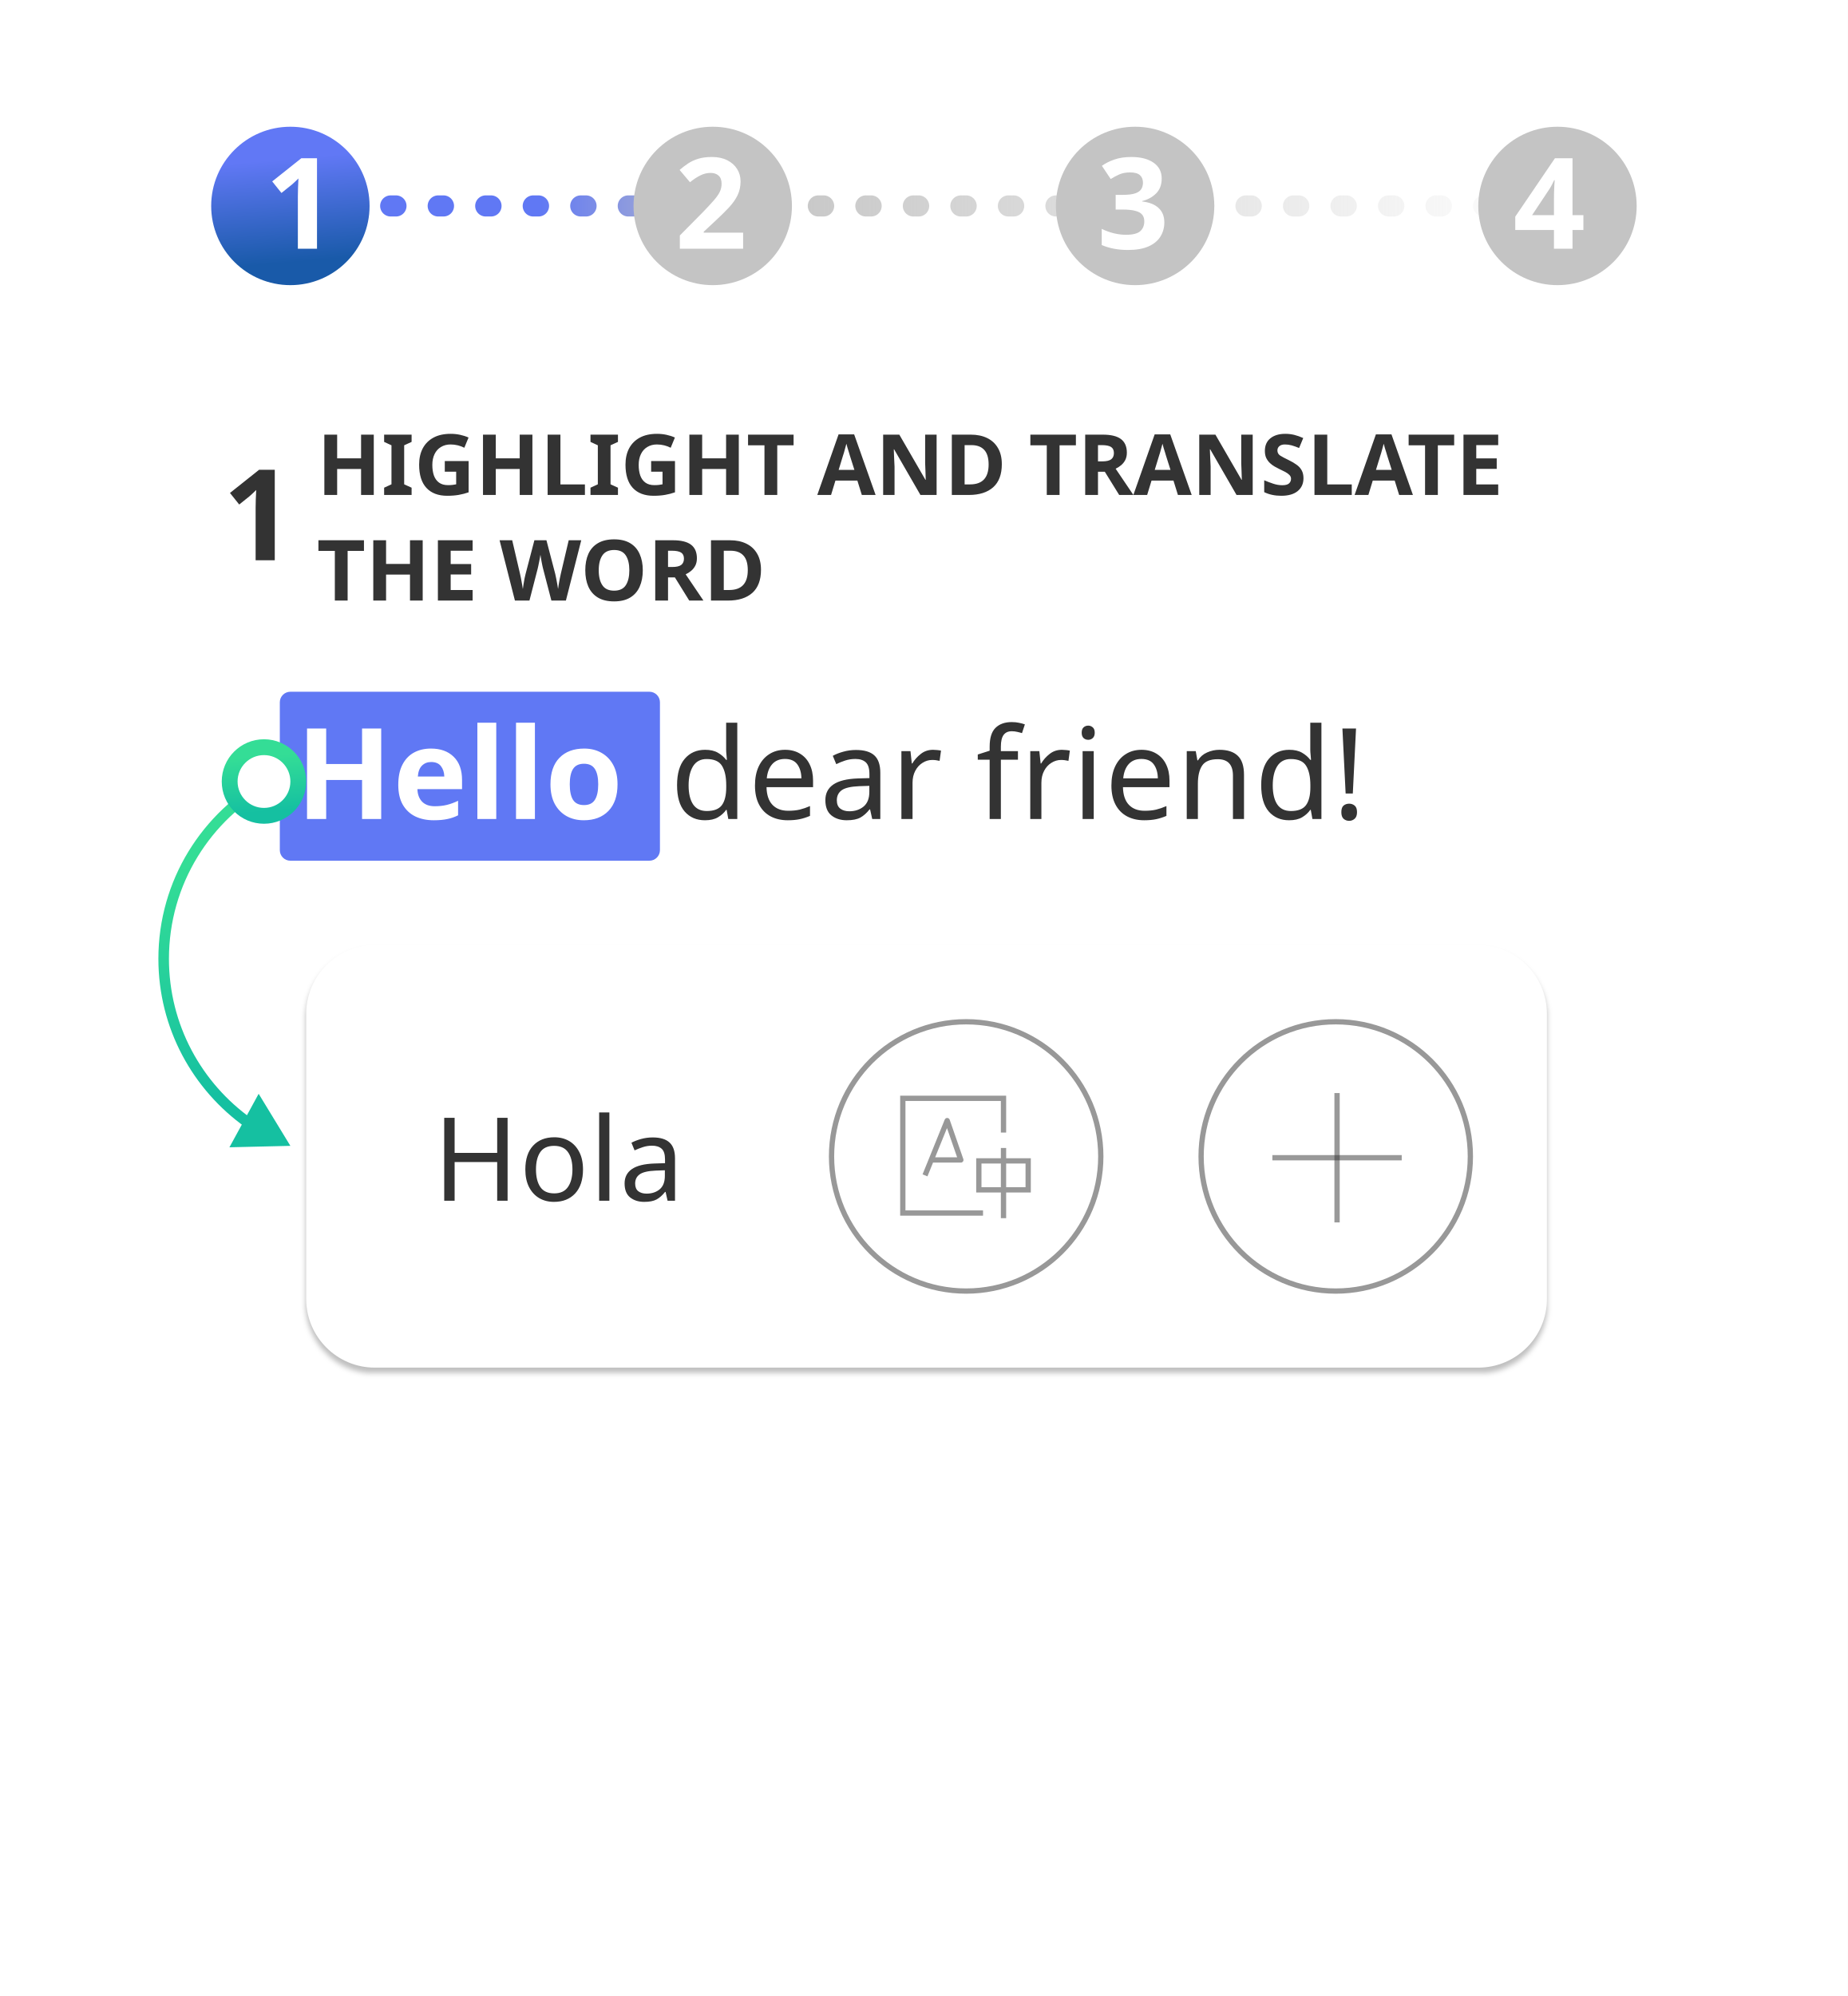
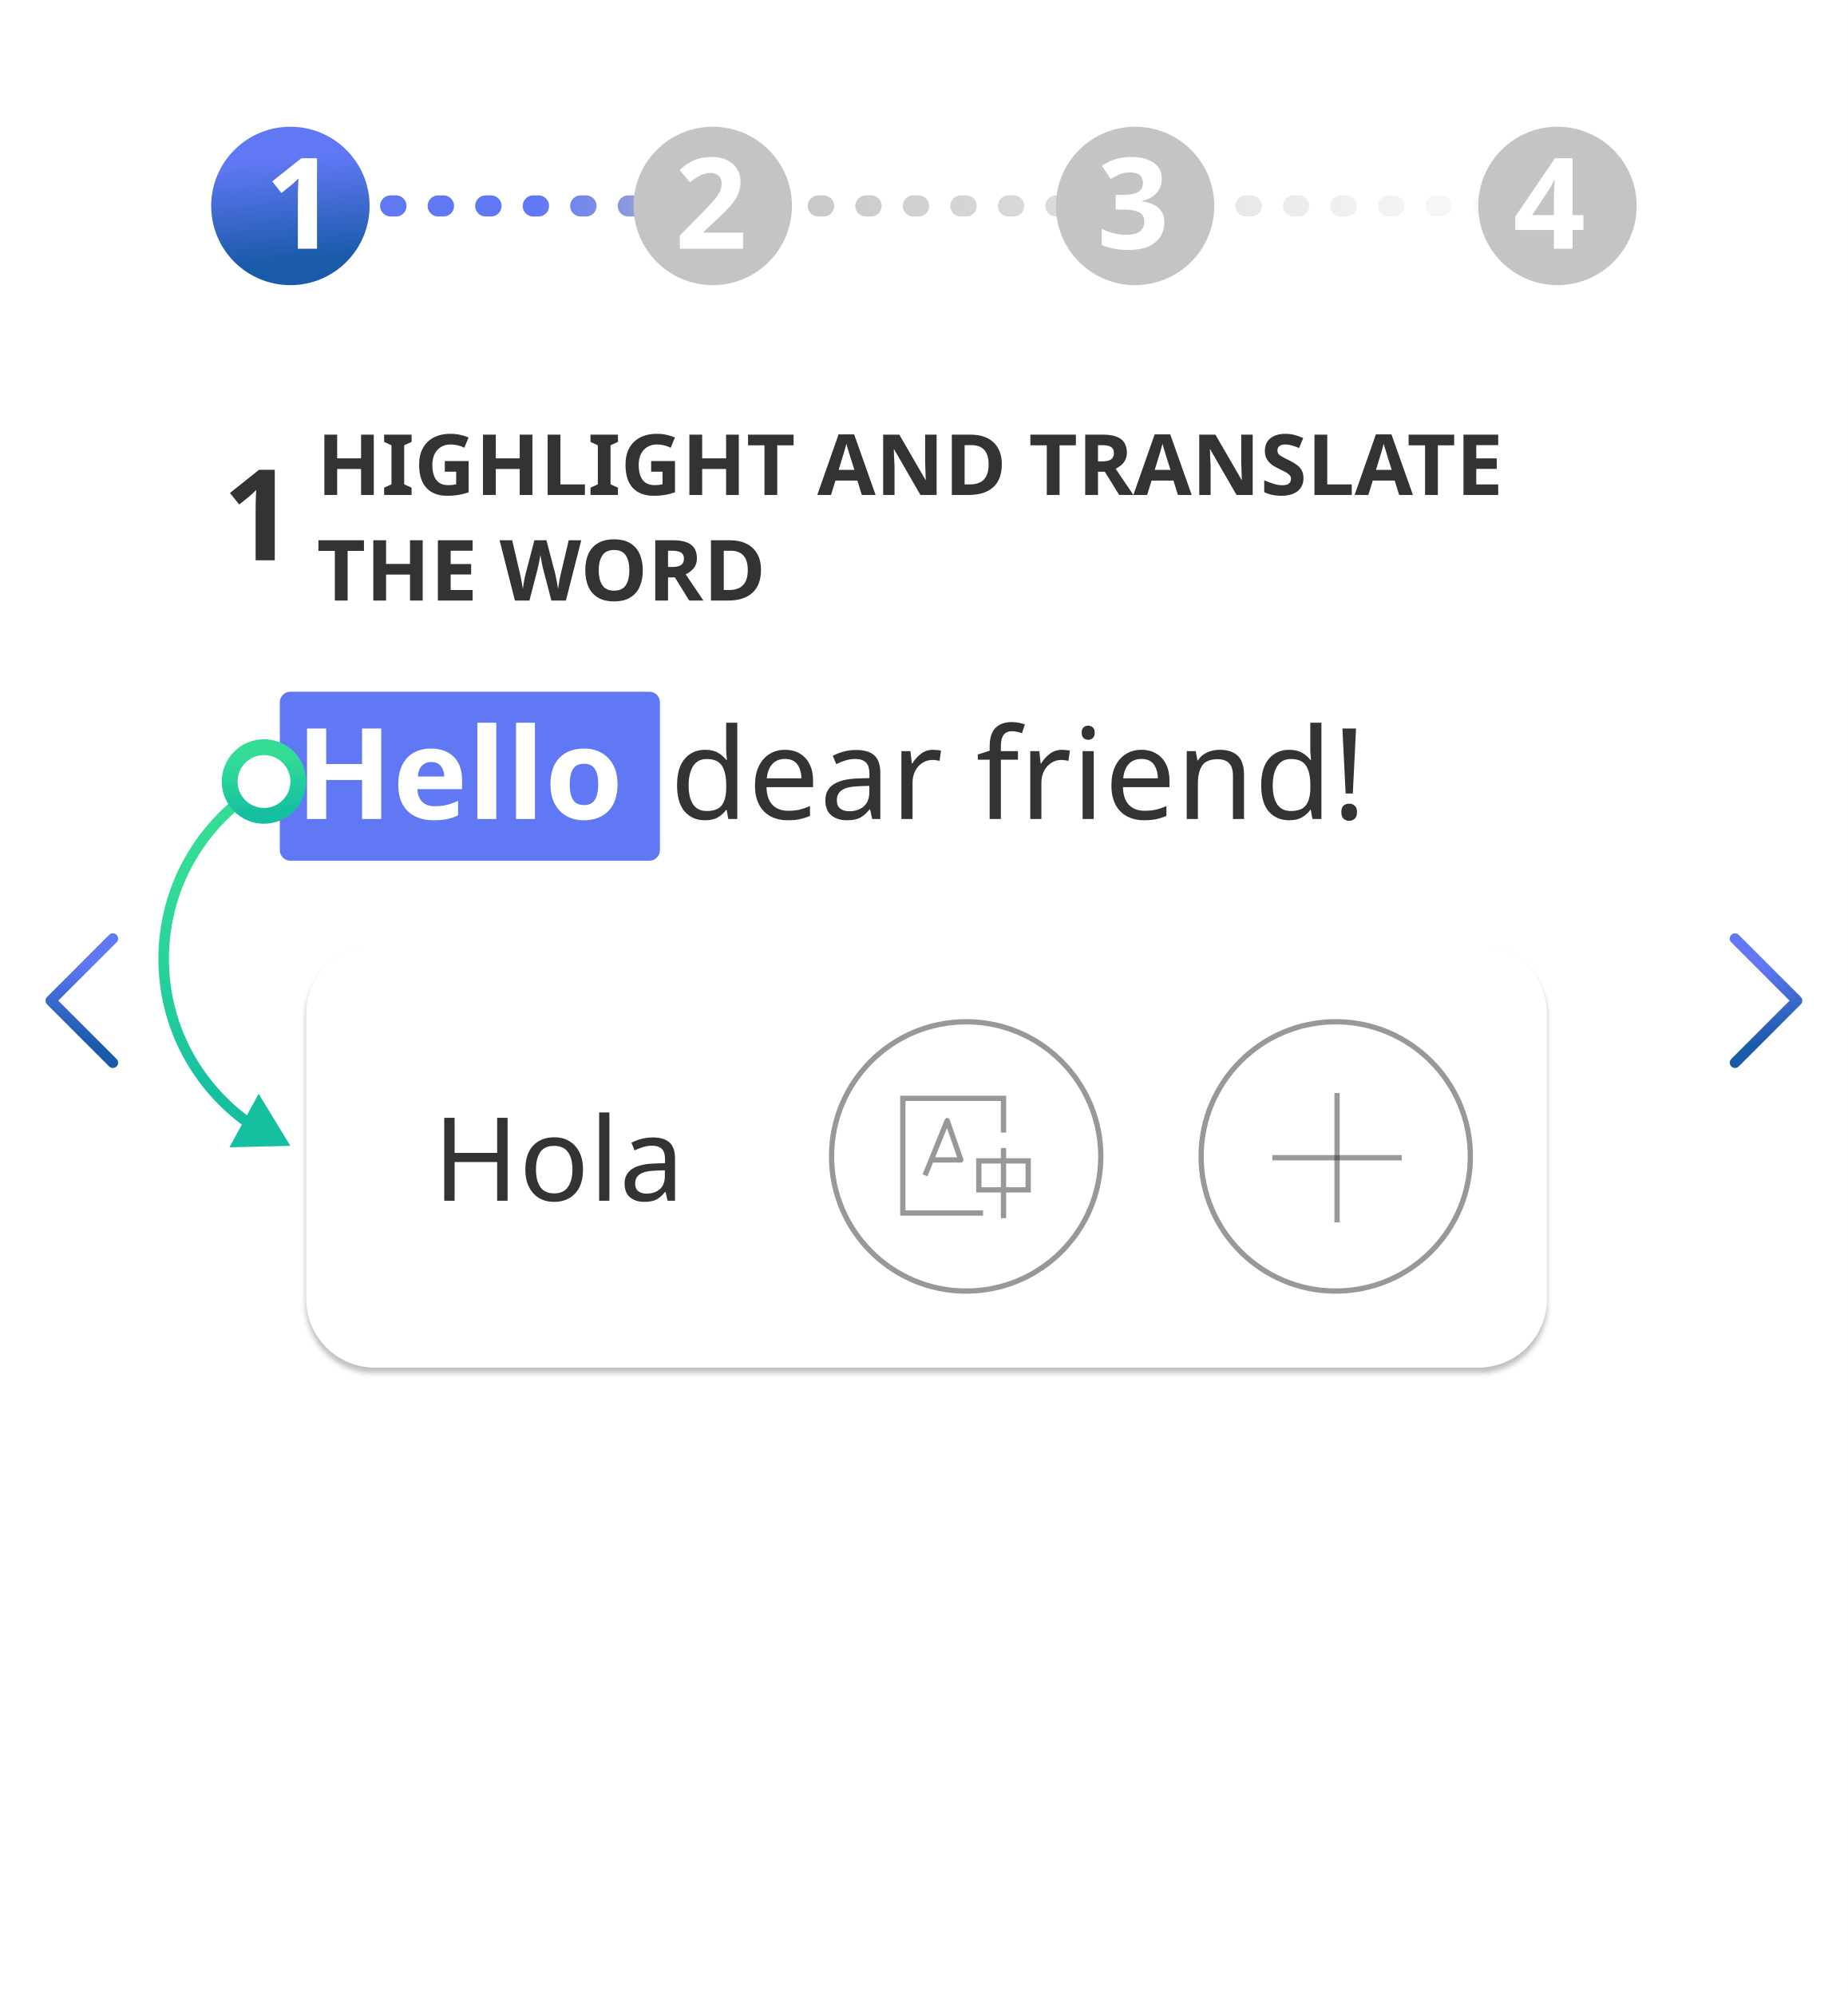
<svg xmlns="http://www.w3.org/2000/svg" width="350" height="378" viewBox="0 0 350 378" fill="none">
  <g clip-path="url(#clip0)">
    <rect width="350" height="378" fill="white" />
    <text fill="#333333" xml:space="preserve" style="white-space: pre" font-family="Montserrat" font-size="16" font-weight="800" letter-spacing="0em">
      <tspan x="60" y="93.736">HIGHLIGHT AND TRANSLATE </tspan>
      <tspan x="60" y="113.736">THE WORD</tspan>
    </text>
    <text fill="#333333" xml:space="preserve" style="white-space: pre" font-family="Montserrat" font-size="24" font-weight="800" letter-spacing="0em">
      <tspan x="42.137" y="106.104">1</tspan>
    </text>
    <rect x="53" y="131" width="72" height="32" rx="2" fill="#6078F4" />
    <text fill="#333333" xml:space="preserve" style="white-space: pre" font-family="Montserrat" font-size="24" letter-spacing="0em">
      <tspan x="120.688" y="155.104"> dear friend! </tspan>
    </text>
    <text fill="white" xml:space="preserve" style="white-space: pre" font-family="Montserrat" font-size="24" font-weight="bold" letter-spacing="0em">
      <tspan x="56" y="155.104">Hello</tspan>
    </text>
    <g filter="url(#filter0_d)">
      <rect x="58" y="179" width="235" height="80" rx="13" fill="white" />
      <circle cx="183" cy="219" r="26" fill="white" />
      <circle cx="183" cy="219" r="25.5" stroke="#333333" stroke-opacity="0.5" />
      <circle cx="253" cy="219" r="25.5" stroke="#333333" stroke-opacity="0.5" />
      <path opacity="0.5" d="M241 219.25H265.5" stroke="#333333" />
      <path opacity="0.5" d="M253.25 231.5V207" stroke="#333333" />
-       <text fill="#333333" xml:space="preserve" style="white-space: pre" font-family="Montserrat" font-size="22" letter-spacing="0em">
+       <text fill="#333333" user-select="none" xml:space="preserve" style="white-space: pre" font-family="Montserrat" font-size="22" letter-spacing="0em">
        <tspan x="82" y="227.387">Hola</tspan>
      </text>
      <path d="M190.074 214.484V208H171V229.723H186.194" stroke="#333333" stroke-opacity="0.5" />
      <path d="M175.203 222.59L176.385 219.672M176.385 219.672L179.405 212.215L181.992 219.672H176.385Z" stroke="#333333" stroke-opacity="0.5" stroke-linejoin="round" />
      <path fill-rule="evenodd" clip-rule="evenodd" d="M189.574 225.832V230.695H190.574V225.832H194.246H195.246V224.832V220.348V219.348H194.246H190.574V217.402H189.574V219.348H185.901H184.901V220.348V224.832V225.832H185.901H189.574ZM190.574 224.832H194.246V220.348H190.574V224.832ZM189.574 220.348V224.832H185.901V220.348H189.574Z" fill="#333333" fill-opacity="0.5" />
    </g>
    <path d="M47 39H295" stroke="url(#paint0_linear)" stroke-width="4" stroke-linecap="round" stroke-dasharray="1 8" />
-     <circle cursor="pointer" id="stepA" cx="55" cy="39" r="15" fill="url(#paint1_linear)" />
-     <circle cursor="pointer" id="stepB" cx="135" cy="39" r="15" fill="#C4C4C4" />
-     <circle cursor="pointer" id="stepC" cx="215" cy="39" r="15" fill="#C4C4C4" />
-     <text cursor="pointer" id="stepAText" fill="white" xml:space="preserve" style="white-space: pre" font-family="Montserrat" font-size="24" font-weight="800" letter-spacing="0em">
+     <circle id="stepA" cursor="pointer" cx="55" cy="39" r="15" fill="url(#paint1_linear)" />
+     <circle id="stepB" cursor="pointer" cx="135" cy="39" r="15" fill="#C4C4C4" />
+     <circle id="stepC" cursor="pointer" cx="215" cy="39" r="15" fill="#C4C4C4" />
+     <text id="stepAText" user-select="none" cursor="pointer" fill="white" xml:space="preserve" style="white-space: pre" font-family="Montserrat" font-size="24" font-weight="800" letter-spacing="0em">
      <tspan x="50.137" y="47.104">1</tspan>
    </text>
-     <text cursor="pointer" id="stepBText" fill="white" xml:space="preserve" style="white-space: pre" font-family="Montserrat" font-size="24" font-weight="800" letter-spacing="0em">
+     <text id="stepBText" user-select="none" cursor="pointer" fill="white" xml:space="preserve" style="white-space: pre" font-family="Montserrat" font-size="24" font-weight="800" letter-spacing="0em">
      <tspan x="127.816" y="47.104">2</tspan>
    </text>
-     <text cursor="pointer" id="stepCText" fill="white" xml:space="preserve" style="white-space: pre" font-family="Montserrat" font-size="24" font-weight="800" letter-spacing="0em">
+     <text id="stepCText" user-select="none" cursor="pointer" fill="white" xml:space="preserve" style="white-space: pre" font-family="Montserrat" font-size="24" font-weight="800" letter-spacing="0em">
      <tspan x="207.77" y="47.104">3</tspan>
    </text>
-     <circle cursor="pointer" id="stepD" cx="295" cy="39" r="15" fill="#C4C4C4" />
-     <text cursor="pointer" id="stepDText" fill="white" xml:space="preserve" style="white-space: pre" font-family="Montserrat" font-size="24" font-weight="800" letter-spacing="0em">
+     <circle id="stepD" cursor="pointer" cx="295" cy="39" r="15" fill="#C4C4C4" />
+     <text id="stepDText" cursor="pointer" fill="white" xml:space="preserve" style="white-space: pre" font-family="Montserrat" font-size="24" font-weight="800" letter-spacing="0em">
      <tspan x="286.598" y="47.104">4</tspan>
    </text>
    <path d="M55 217L48.992 207.139L43.456 217.273L55 217ZM32 181.575C32 167.46 39.896 155.178 51.536 148.879L50.584 147.121C38.327 153.753 30 166.694 30 181.575H32ZM47.682 211.871C38.187 205.127 32 194.07 32 181.575H30C30 194.747 36.525 206.4 46.524 213.501L47.682 211.871Z" fill="url(#paint2_linear)" />
    <circle cx="50" cy="148" r="6.5" fill="white" stroke="url(#paint3_linear)" stroke-width="3" />
+     <path id="right-arrow" cursor="pointer" d="M328.625 201.25L340.375 189.5L328.625 177.75" stroke="url(#paint4_linear)" stroke-width="2" stroke-linecap="round" stroke-linejoin="round" />
+     <path id="left-arrow" cursor="pointer" d="M21.375 201.25L9.625 189.5L21.375 177.75" stroke="url(#paint5_linear)" stroke-width="2" stroke-linecap="round" stroke-linejoin="round" />
  </g>
  <defs>
    <filter id="filter0_d" x="57" y="179" width="237" height="82" filterUnits="userSpaceOnUse" color-interpolation-filters="sRGB">
      <feFlood flood-opacity="0" result="BackgroundImageFix" />
      <feColorMatrix in="SourceAlpha" type="matrix" values="0 0 0 0 0 0 0 0 0 0 0 0 0 0 0 0 0 0 127 0" />
      <feOffset dy="1" />
      <feGaussianBlur stdDeviation="0.5" />
      <feColorMatrix type="matrix" values="0 0 0 0 0 0 0 0 0 0 0 0 0 0 0 0 0 0 0.25 0" />
      <feBlend mode="normal" in2="BackgroundImageFix" result="effect1_dropShadow" />
      <feBlend mode="normal" in="SourceGraphic" in2="effect1_dropShadow" result="shape" />
    </filter>
    <linearGradient id="paint0_linear" x1="47" y1="39" x2="295" y2="39" gradientUnits="userSpaceOnUse">
      <stop stop-color="#C4C4C4" />
      <stop offset="0.02" stop-color="#6078F4" />
      <stop offset="0.222" stop-color="#6078F4" />
      <stop offset="0.375" stop-color="#C4C4C4" />
      <stop offset="1" stop-color="#C4C4C4" stop-opacity="0" />
    </linearGradient>
    <linearGradient id="paint1_linear" x1="48.684" y1="30.546" x2="50.373" y2="50.104" gradientUnits="userSpaceOnUse">
      <stop stop-color="#6178F5" />
      <stop offset="1" stop-color="#195AA9" />
    </linearGradient>
    <linearGradient id="paint2_linear" x1="37.947" y1="163.055" x2="48.547" y2="205.743" gradientUnits="userSpaceOnUse">
      <stop stop-color="#34DD96" />
      <stop offset="1" stop-color="#15C0A1" />
    </linearGradient>
    <linearGradient id="paint3_linear" x1="46.632" y1="143.491" x2="47.532" y2="153.922" gradientUnits="userSpaceOnUse">
      <stop stop-color="#34DD96" />
      <stop offset="1" stop-color="#15C0A1" />
    </linearGradient>
+     <linearGradient id="paint4_linear" x1="332.026" y1="182.877" x2="334.615" y2="197.865" gradientUnits="userSpaceOnUse">
+       <stop stop-color="#6178F5" />
+       <stop offset="1" stop-color="#195AA9" />
+     </linearGradient>
+     <linearGradient id="paint5_linear" x1="17.974" y1="182.877" x2="15.385" y2="197.865" gradientUnits="userSpaceOnUse">
+       <stop stop-color="#6178F5" />
+       <stop offset="1" stop-color="#195AA9" />
+     </linearGradient>
    <clipPath id="clip0">
      <rect width="350" height="378" fill="white" />
    </clipPath>
  </defs>
</svg>
